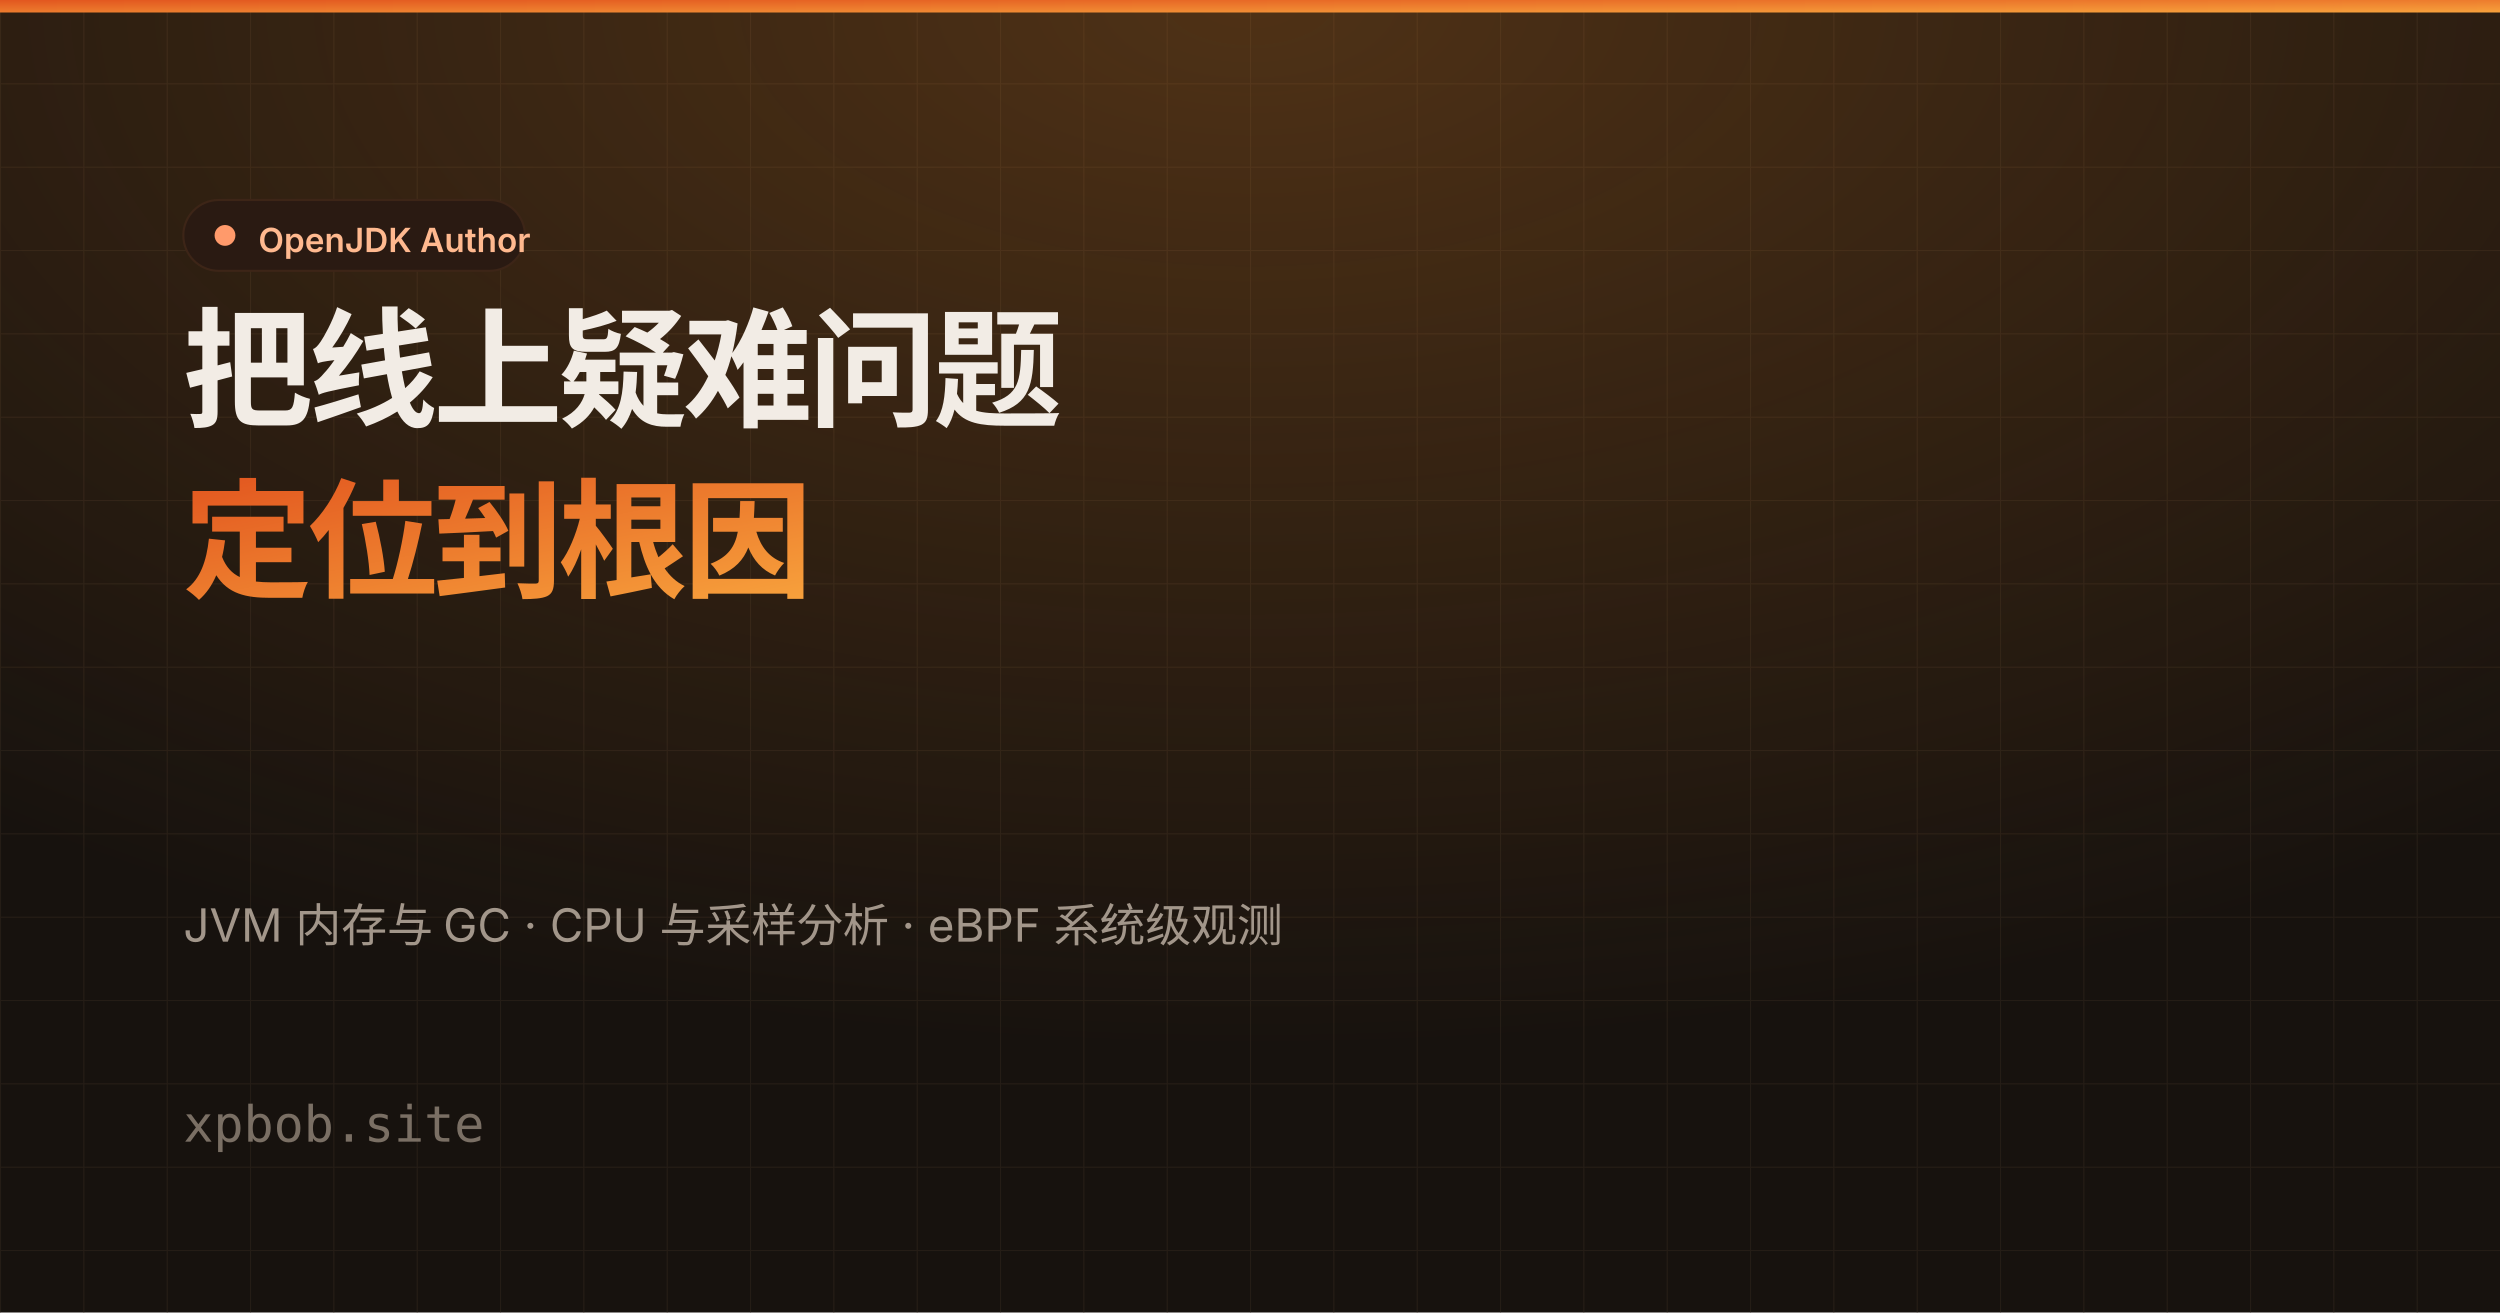
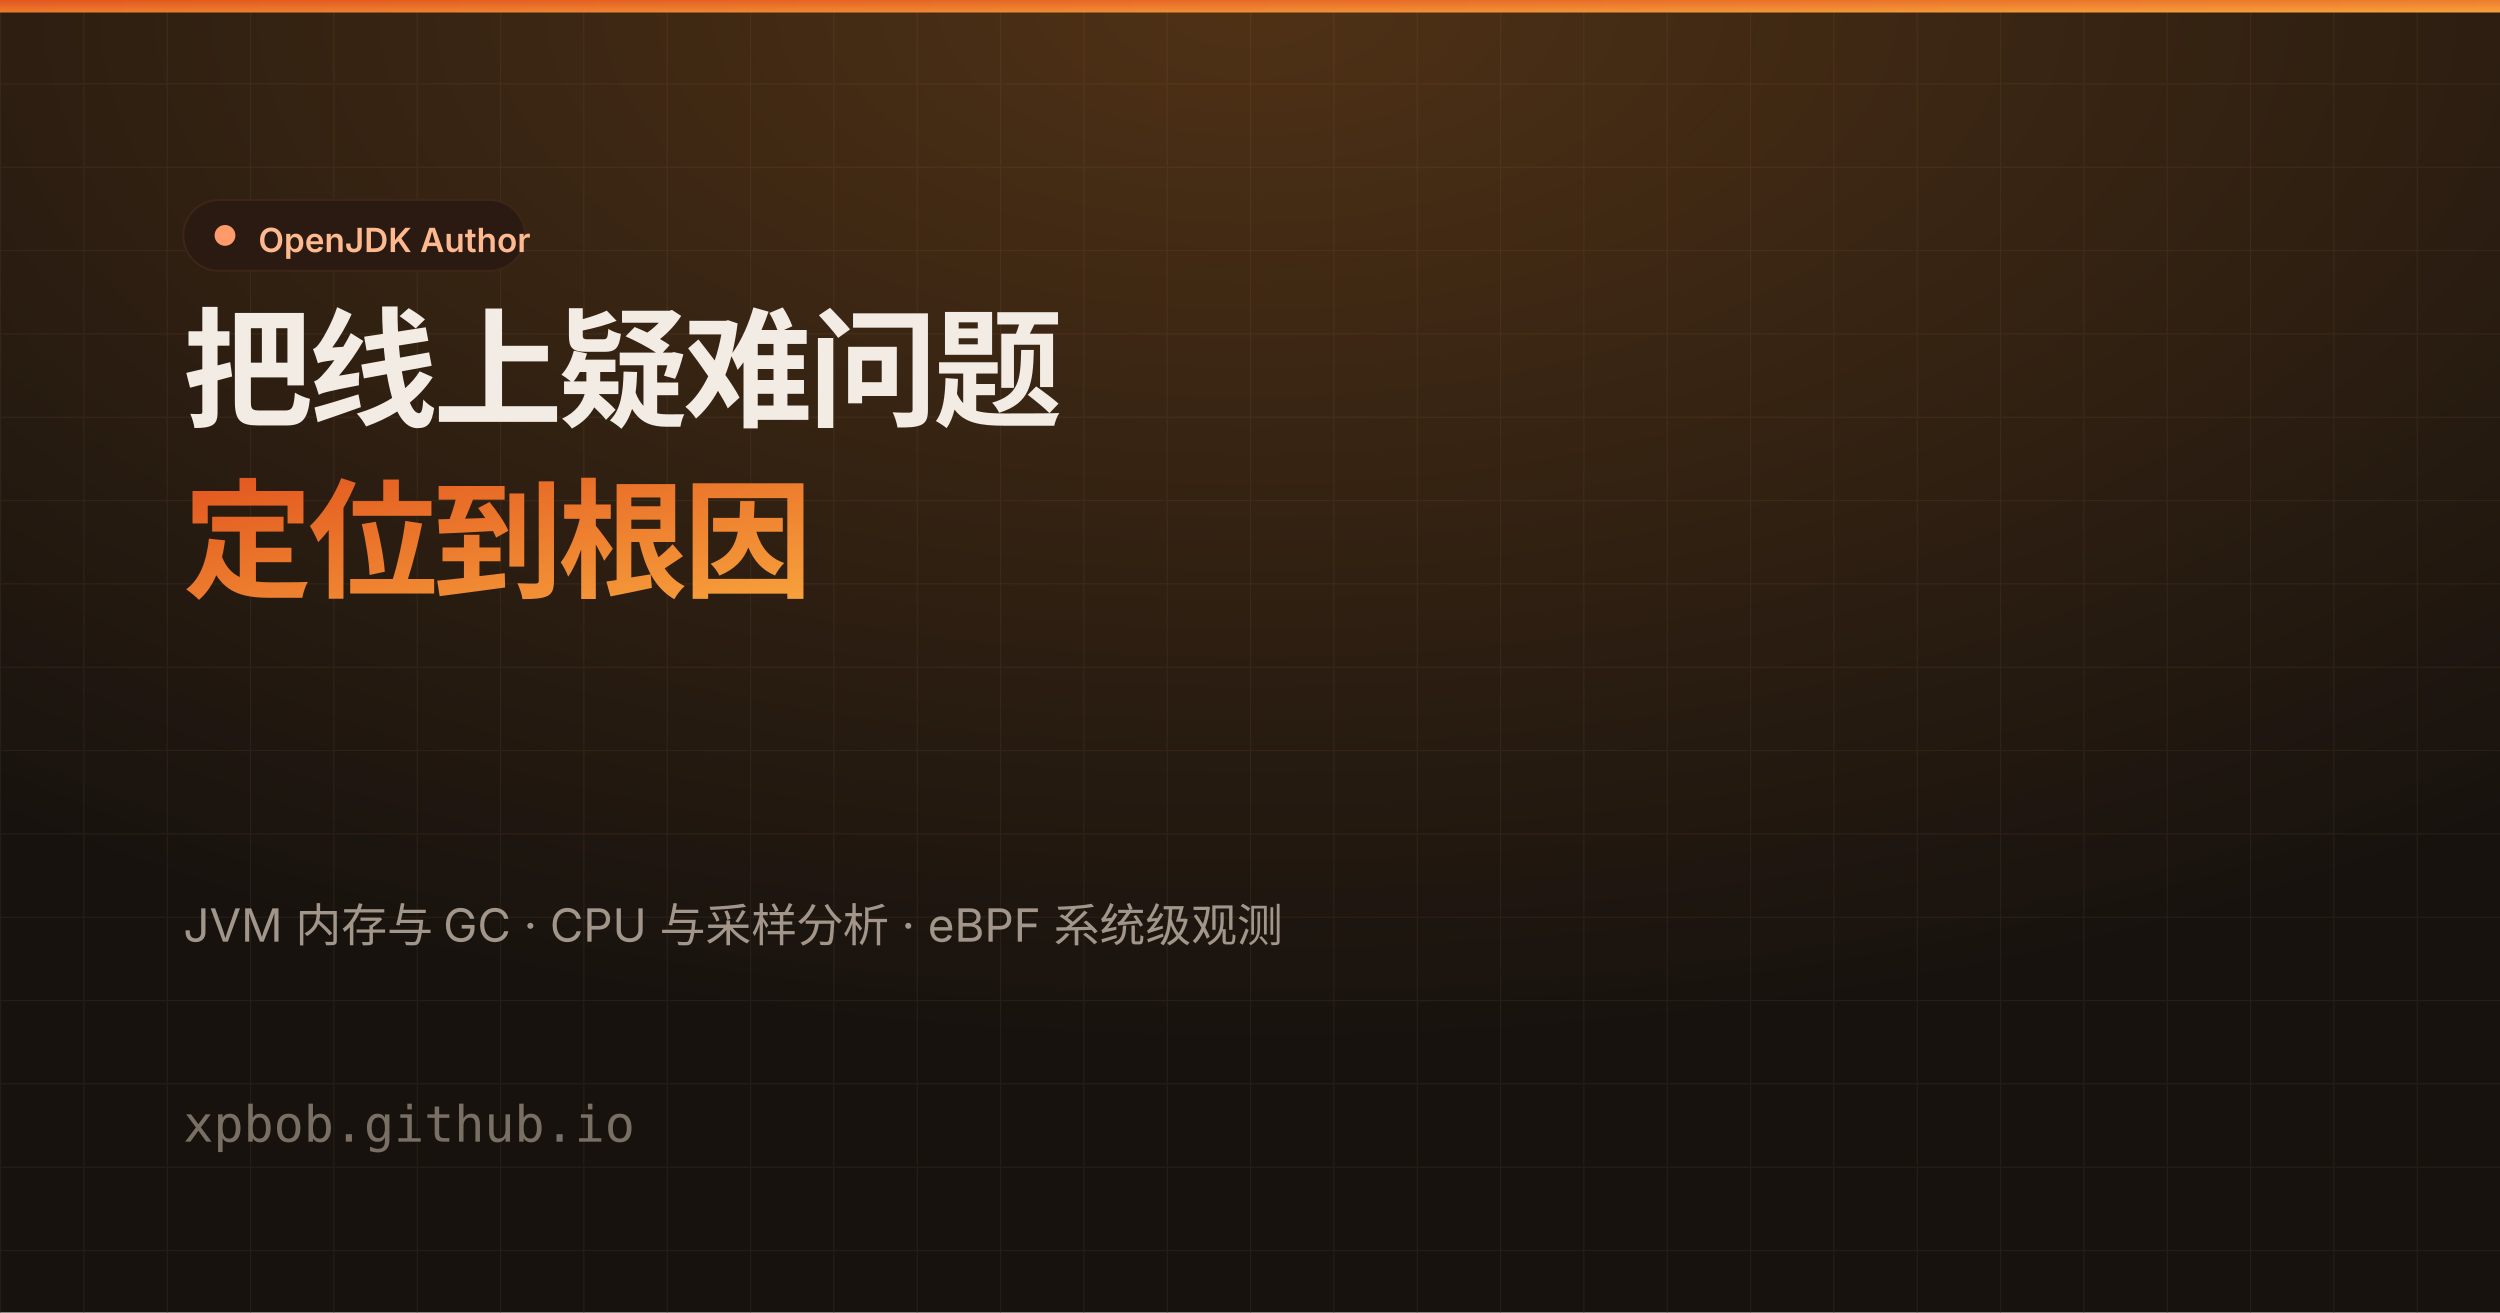
<svg xmlns="http://www.w3.org/2000/svg" viewBox="0 0 1200 630" width="1200" height="630">
  <defs>
    <linearGradient id="acc" x1="0" y1="0" x2="1" y2="1">
      <stop offset="0" stop-color="#e2561f" />
      <stop offset="1" stop-color="#f7a13c" />
    </linearGradient>
    <pattern id="grid" width="40" height="40" patternUnits="userSpaceOnUse">
      <path d="M40 0H0v40" fill="none" stroke="#33271d" stroke-width="1" />
    </pattern>
    <radialGradient id="glow" cx="0.5" cy="0" r="0.8">
      <stop offset="0" stop-color="#ef8b2c" stop-opacity=".26" />
      <stop offset="1" stop-color="#ef8b2c" stop-opacity="0" />
    </radialGradient>
  </defs>
  <rect width="1200" height="630" fill="#17120e" />
  <rect width="1200" height="630" fill="url(#grid)" opacity=".5" />
  <rect width="1200" height="630" fill="url(#glow)" />
  <rect x="0" y="0" width="1200" height="6" fill="url(#acc)" />
  <g transform="translate(88 200)">
    <rect x="0" y="-104" width="164" height="34" rx="17" fill="#2a1a12" stroke="#3d2517" />
    <circle cx="20" cy="-87" r="5" fill="#ff9a6b" />
    <text x="36" y="-79" font-family="-apple-system,PingFang SC,sans-serif" font-size="16" fill="#ffb98f" font-weight="600">OpenJDK Author</text>
    <text font-family="-apple-system,PingFang SC,sans-serif" font-size="62" font-weight="800" fill="#f2ece5" letter-spacing="-2">把线上疑难问题</text>
    <text y="82" font-family="-apple-system,PingFang SC,sans-serif" font-size="62" font-weight="800" fill="url(#acc)" letter-spacing="-2">定位到根因</text>
  </g>
  <text x="88" y="452" font-family="-apple-system,PingFang SC,sans-serif" font-size="22" fill="#a2968a">JVM 内存与 GC · CPU 与采样分析 · eBPF 系统级观测</text>
-   <text x="88" y="548" font-family="ui-monospace,Menlo,monospace" font-size="24" fill="#7a6f64">xpbob.site</text>
+   <text x="88" y="548" font-family="ui-monospace,Menlo,monospace" font-size="24" fill="#7a6f64">xpbob.github.io</text>
</svg>
